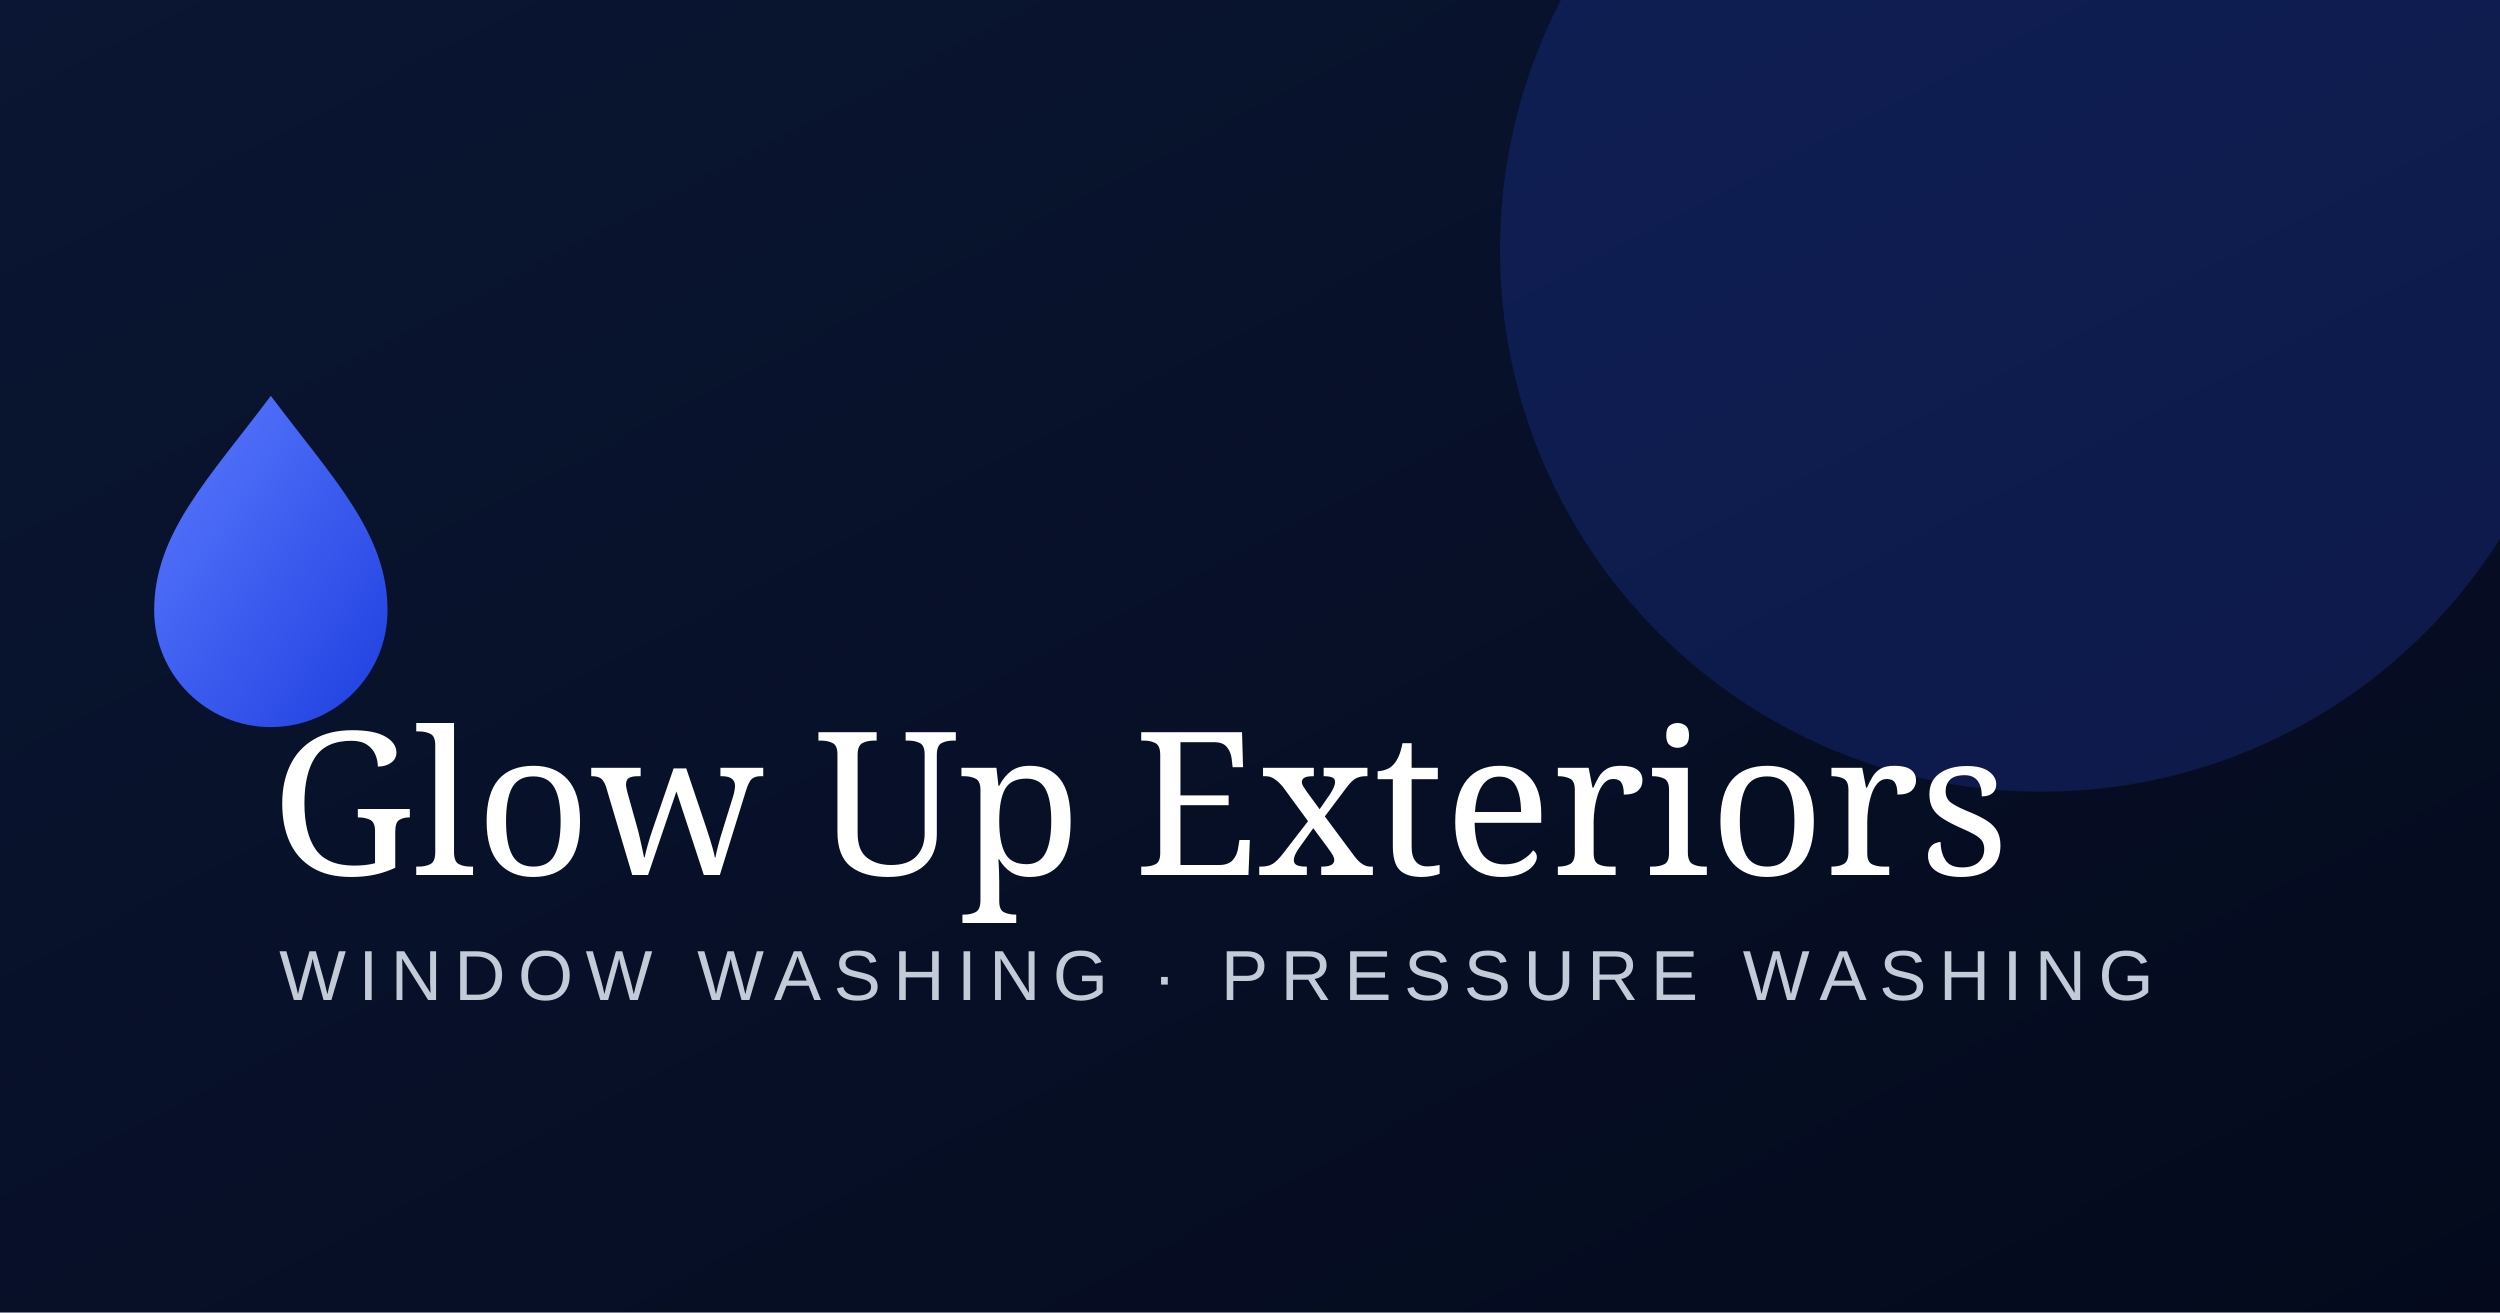
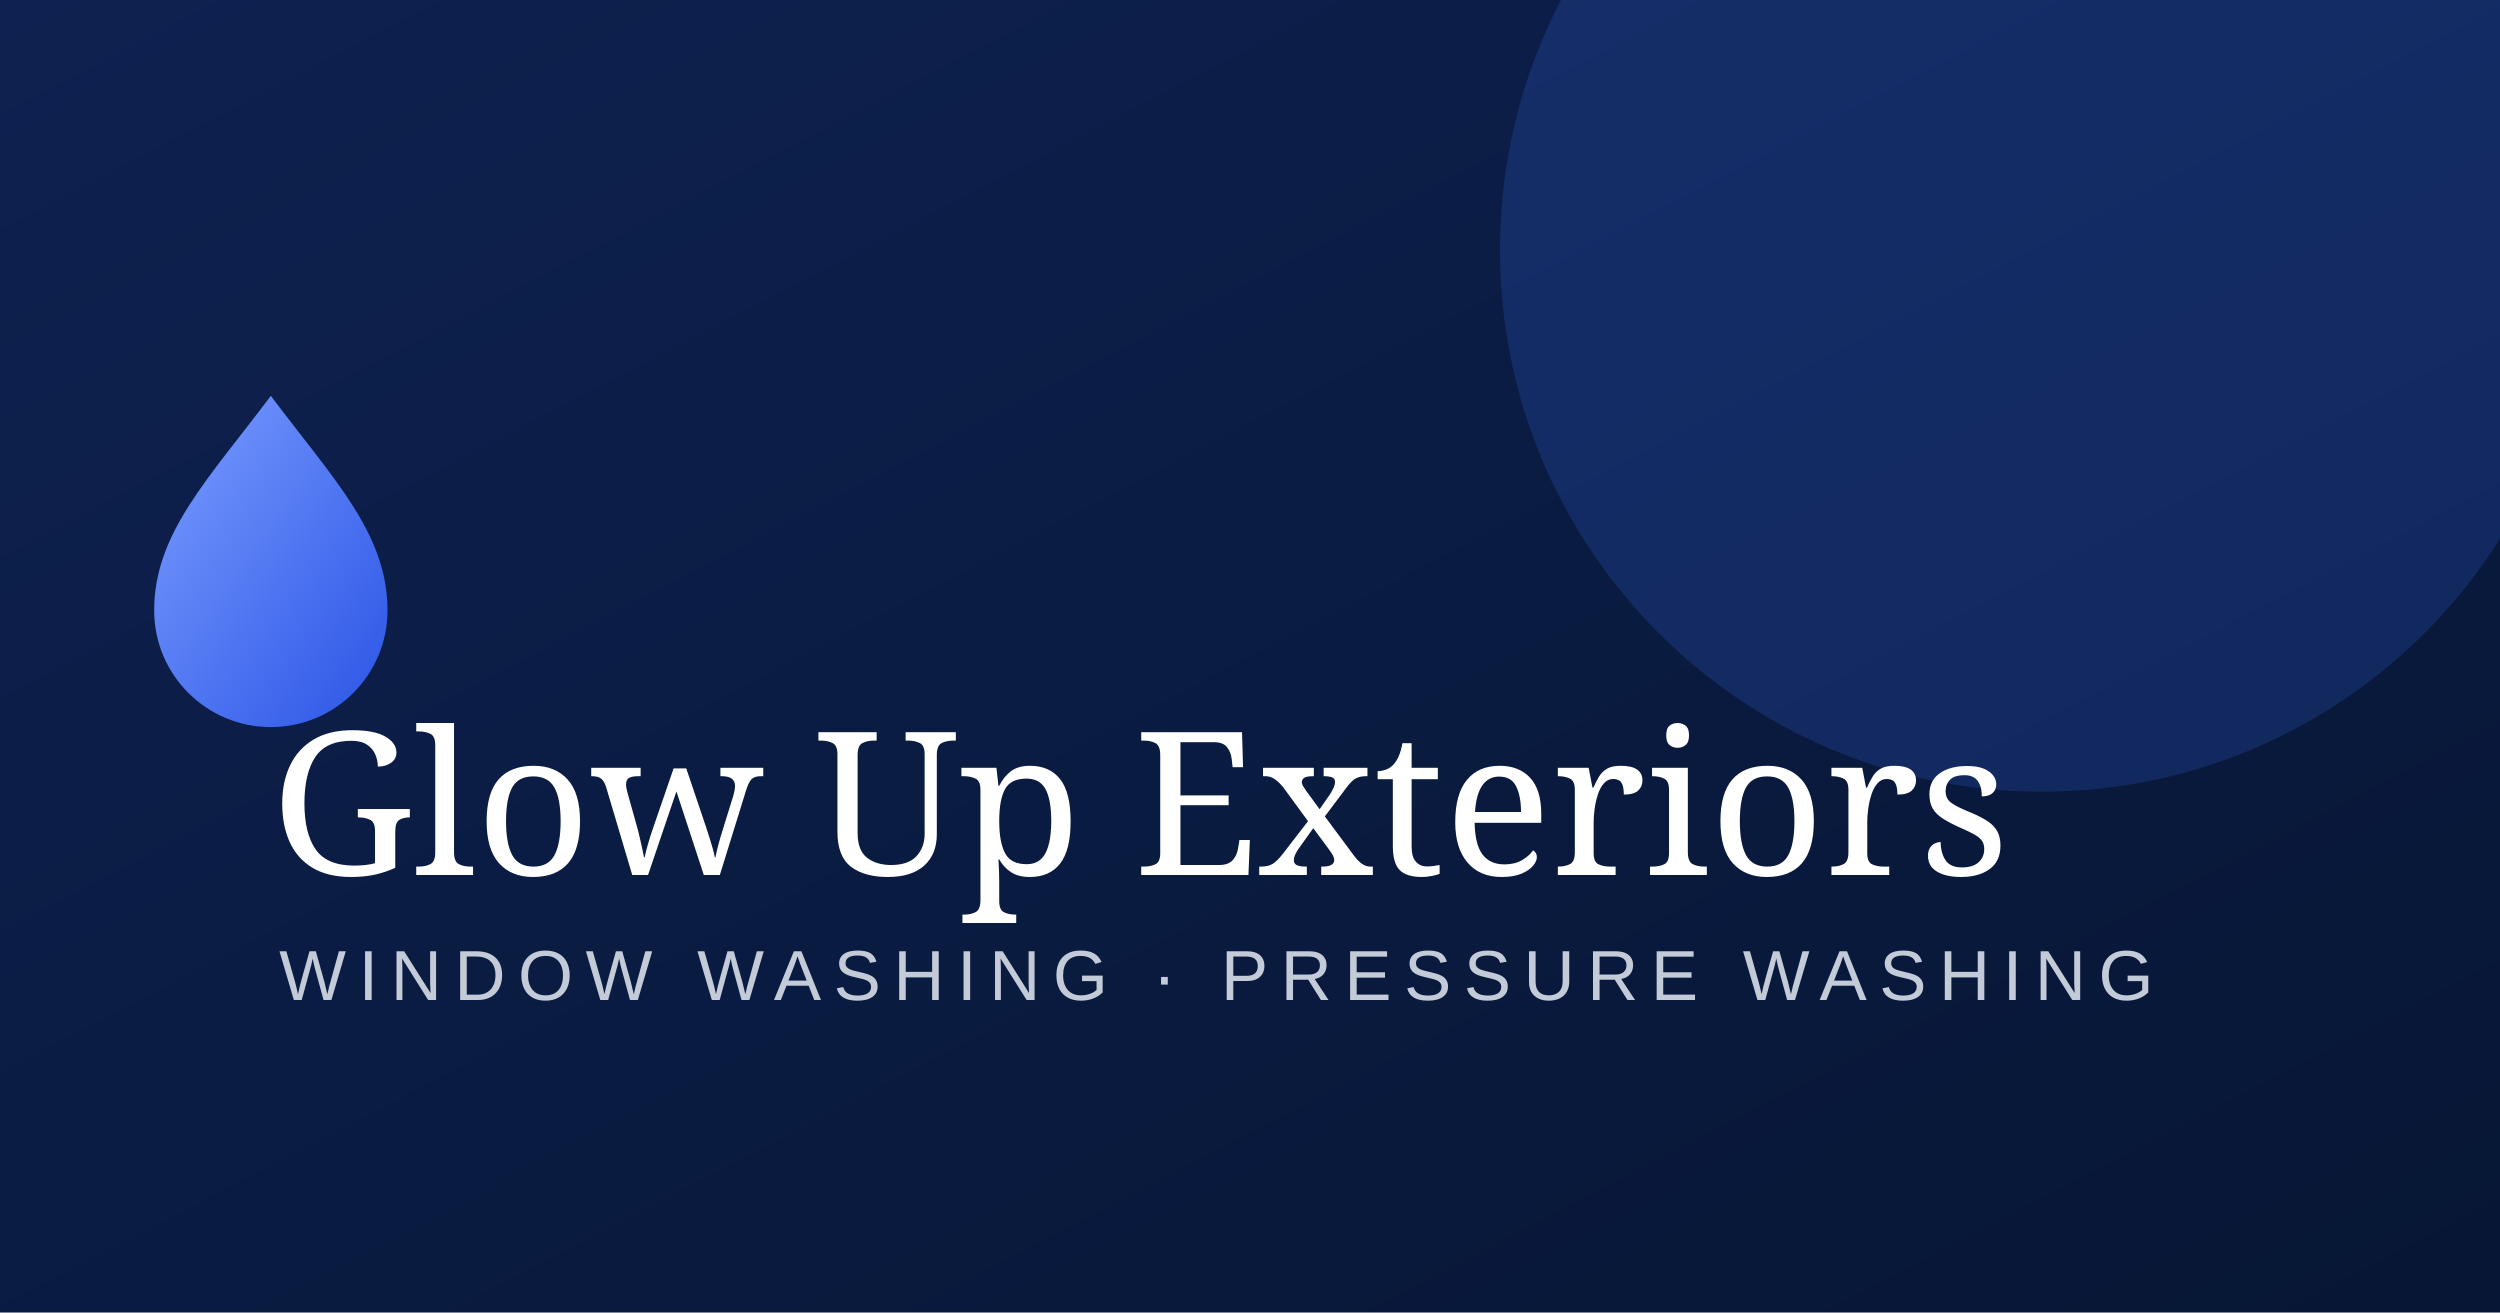
<svg xmlns="http://www.w3.org/2000/svg" width="1200" height="630" viewBox="0 0 1200 630">
  <defs>
    <linearGradient id="b" x1="0" y1="0" x2="1" y2="1">
-       <stop stop-color="#0a1633" />
-       <stop offset="1" stop-color="#040a1c" />
+       <stop stop-color="#0e2150" />
+       <stop offset="1" stop-color="#071634" />
    </linearGradient>
    <linearGradient id="g" x1="0" y1="0" x2="1" y2="1">
-       <stop stop-color="#5b7bff" />
-       <stop offset="1" stop-color="#1f3fe0" />
+       <stop stop-color="#7b9dff" />
+       <stop offset="1" stop-color="#2a54e6" />
    </linearGradient>
  </defs>
  <rect width="1200" height="630" fill="url(#b)" />
-   <circle cx="980" cy="120" r="260" fill="#2a52ff" opacity=".18" />
+   <circle cx="980" cy="120" r="260" fill="#3f72ff" opacity=".18" />
  <path d="M130 190c30 40 56 66 56 103a56 56 0 0 1-112 0c0-37 26-63 56-103z" fill="url(#g)" />
  <text x="130" y="420" font-family="Georgia,serif" font-size="96" fill="#fff">Glow Up Exteriors</text>
  <text x="134" y="480" font-family="Arial,sans-serif" font-size="34" fill="#c3cad8" letter-spacing="6">WINDOW WASHING · PRESSURE WASHING</text>
</svg>
